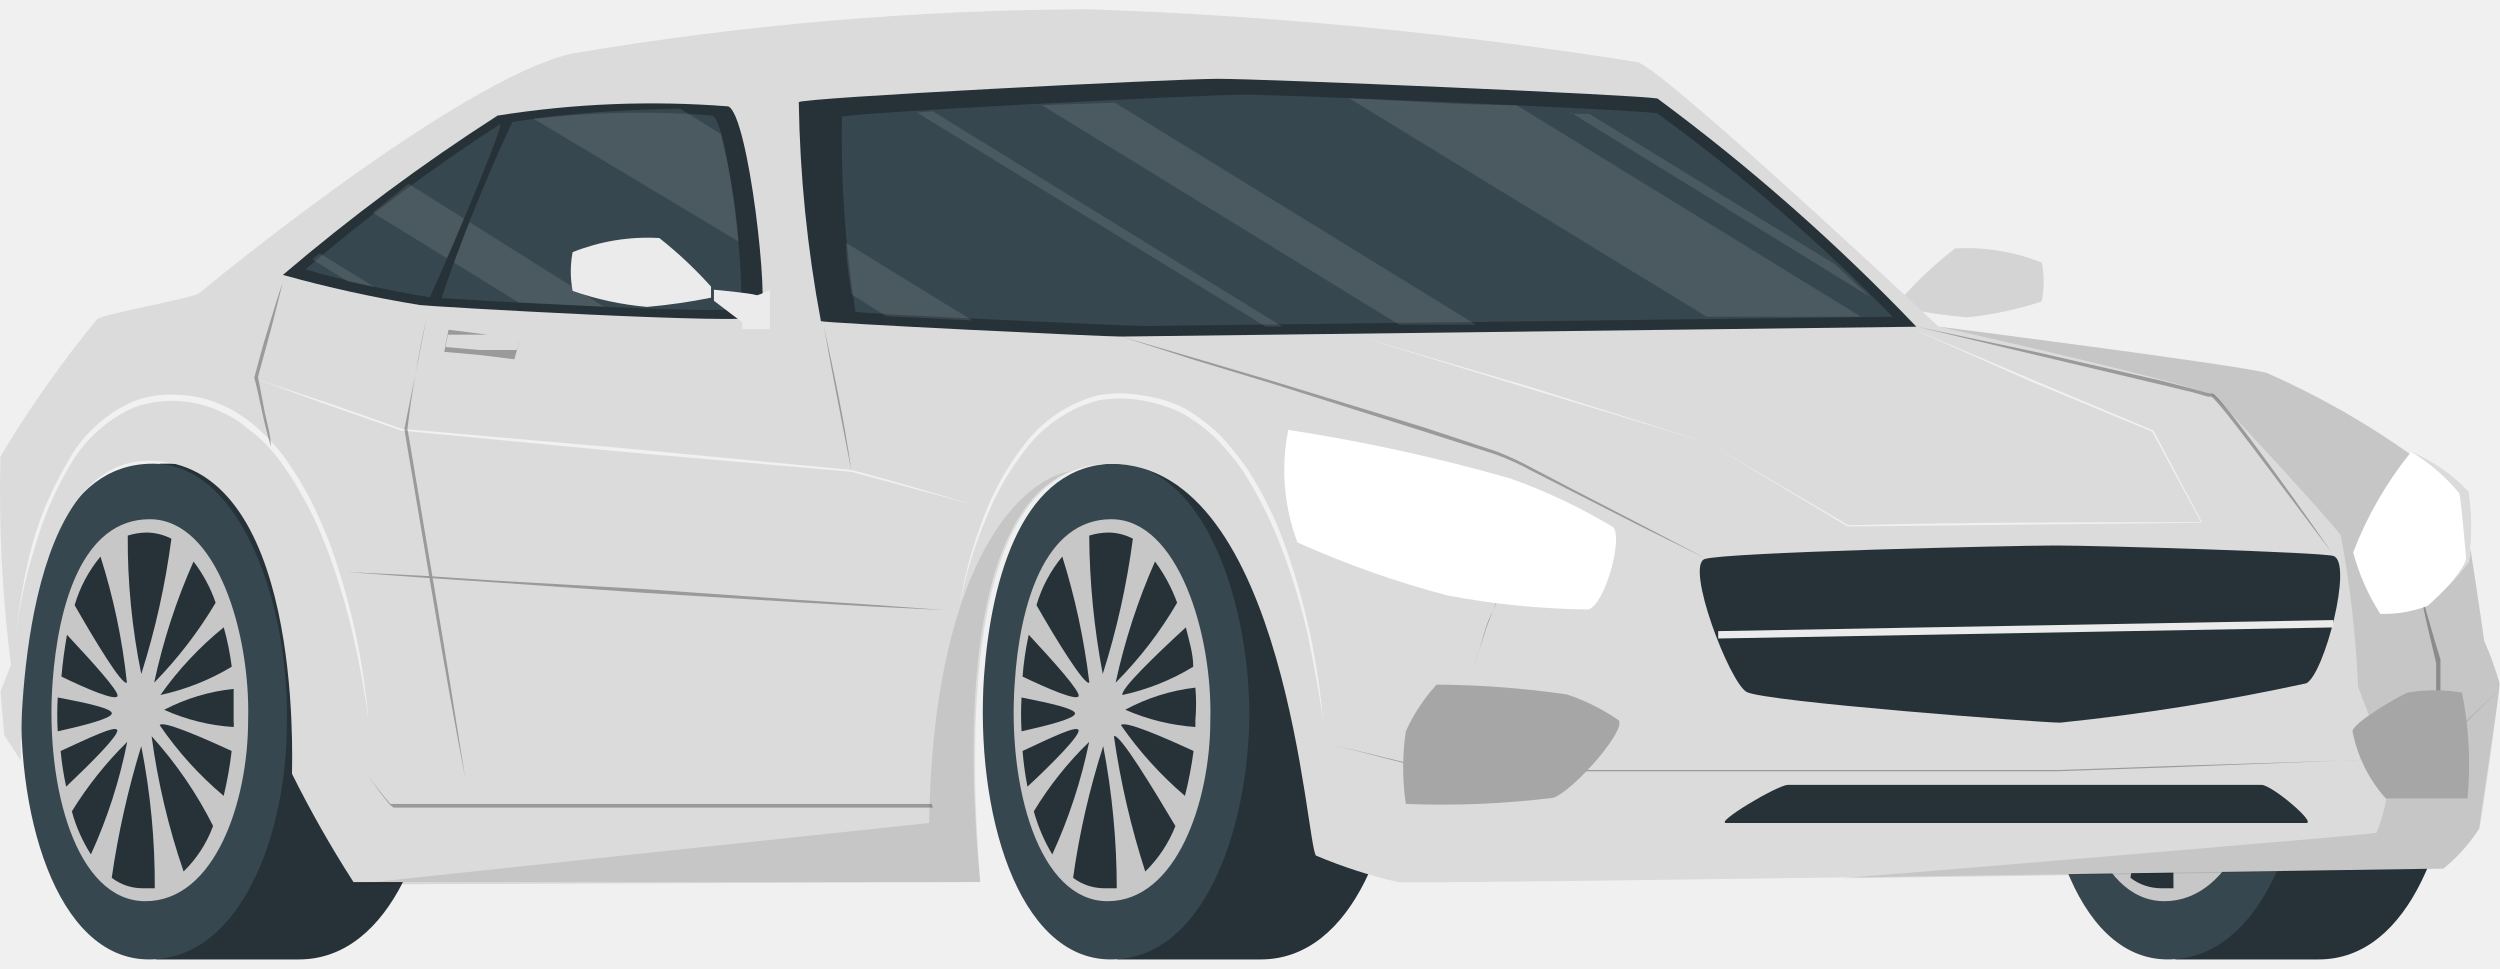
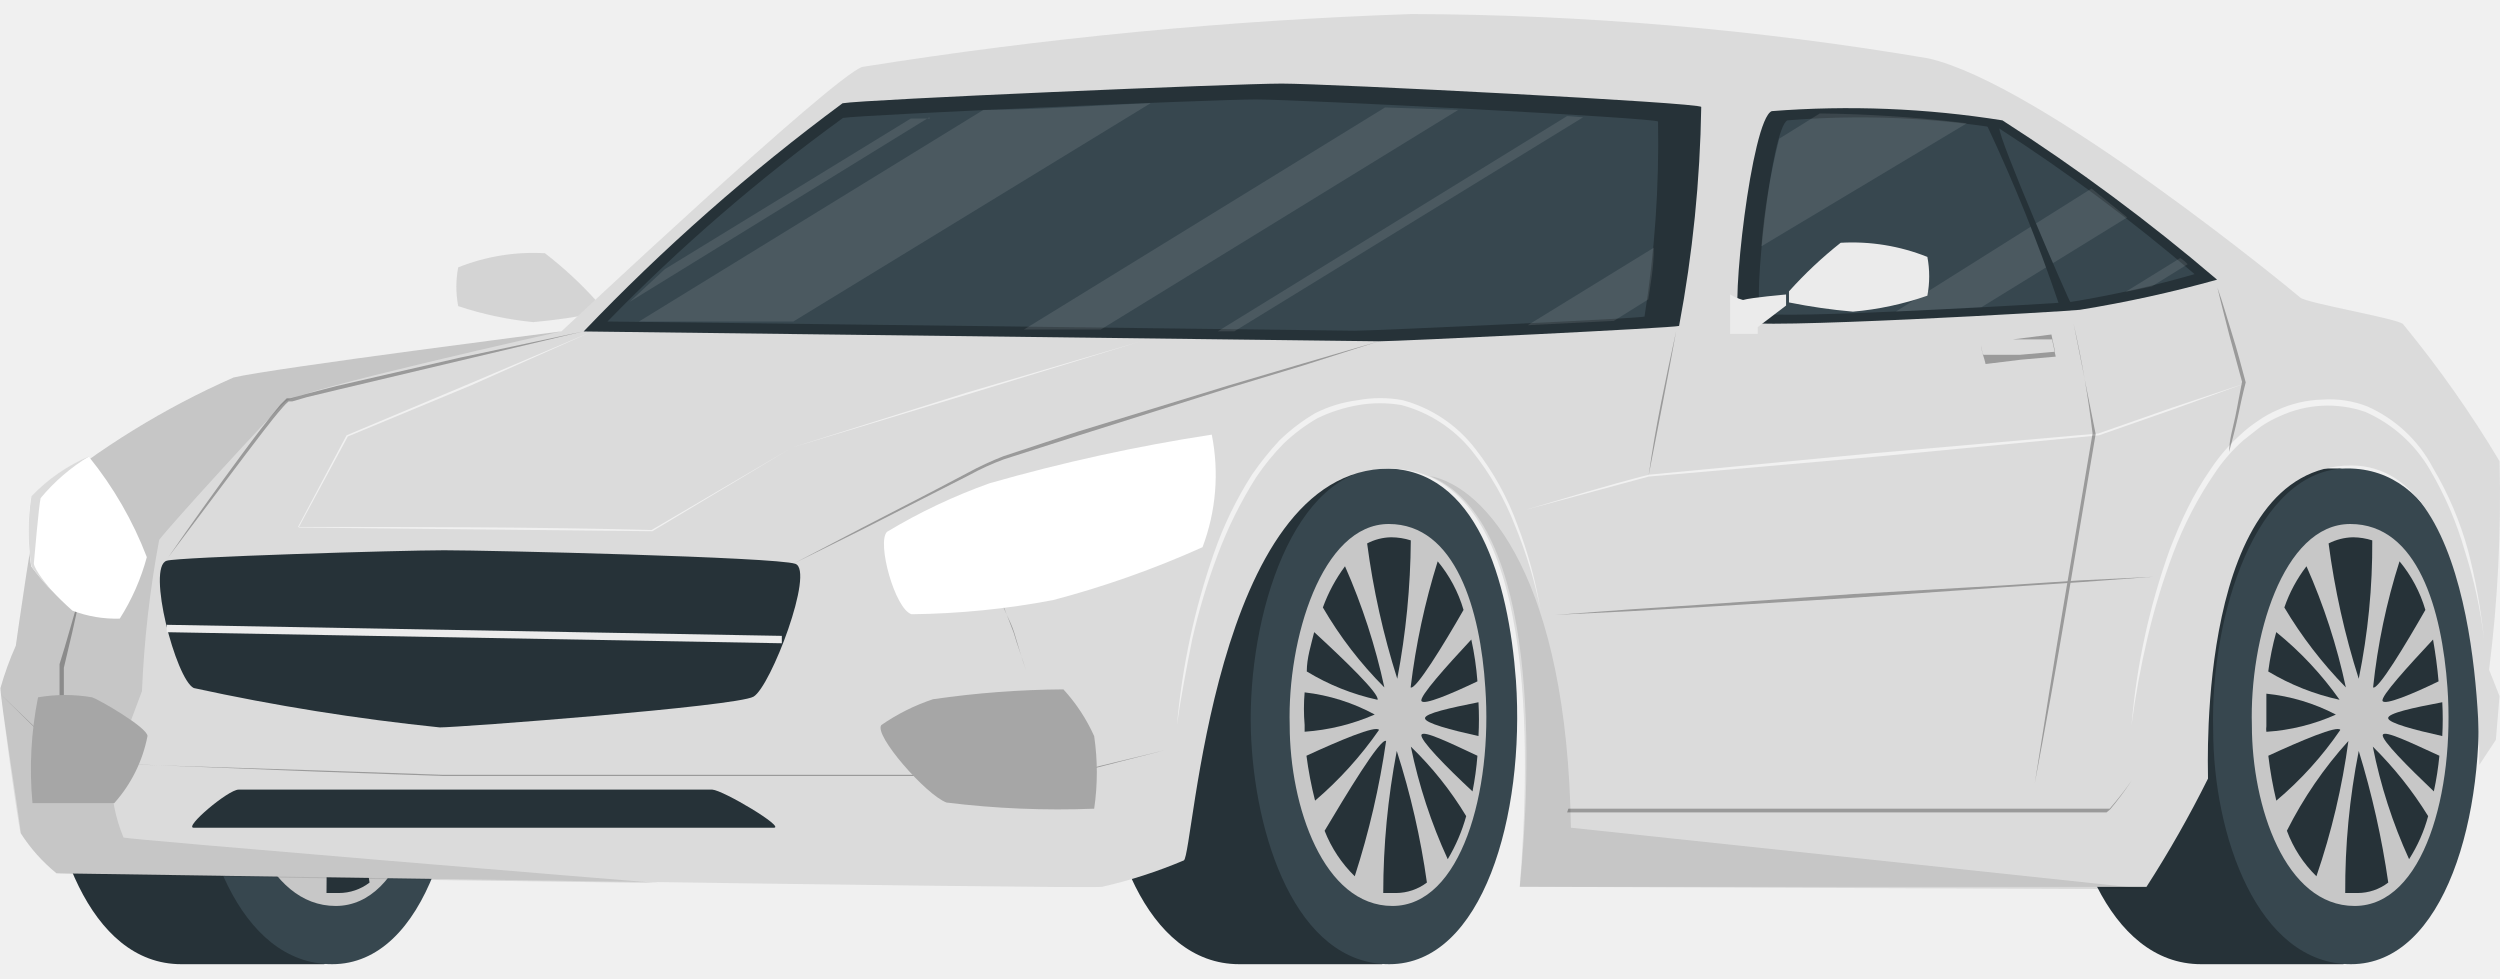
- <svg xmlns="http://www.w3.org/2000/svg" width="80" height="31" viewBox="0 0 80 31" fill="none">
+ <svg xmlns="http://www.w3.org/2000/svg" width="115" height="45" viewBox="0 0 115 45" fill="none">
  <g id="Frame 1000002912">
-     <path id="Vector" d="M60.897 9.86V9.506C61.406 8.937 61.966 8.416 62.57 7.951C63.517 7.897 64.465 8.051 65.346 8.404C65.424 8.813 65.424 9.234 65.346 9.644C64.567 9.903 63.761 10.075 62.944 10.155C62.257 10.094 61.574 9.995 60.897 9.86Z" fill="#EBEBEB" />
-     <path id="Vector_2" d="M60.754 9.506V9.86L59.868 10.549V10.766H59.002V9.506C59.126 9.579 59.258 9.639 59.396 9.683C59.651 9.703 60.754 9.506 60.754 9.506Z" fill="#EBEBEB" />
+     <path id="Vector" d="M27.46 14.393V13.884C26.73 13.066 25.924 12.318 25.055 11.649C23.694 11.571 22.332 11.793 21.066 12.299C20.953 12.888 20.953 13.493 21.066 14.082C22.185 14.455 23.343 14.701 24.518 14.818C25.505 14.729 26.488 14.587 27.46 14.393Z" fill="#EBEBEB" />
+     <path id="Vector_2" d="M27.666 13.883V14.393L28.94 15.383V15.694H30.185V13.883C30.006 13.989 29.816 14.074 29.619 14.138C29.251 14.166 27.666 13.883 27.666 13.883Z" fill="#EBEBEB" />
    <g id="Group" opacity="0.1">
-       <path id="Vector_3" d="M60.888 9.86V9.506C61.396 8.937 61.956 8.416 62.561 7.951C63.508 7.897 64.456 8.051 65.336 8.404C65.414 8.813 65.414 9.234 65.336 9.644C64.557 9.903 63.752 10.075 62.935 10.155C62.248 10.094 61.565 9.995 60.888 9.86Z" fill="black" />
-       <path id="Vector_4" d="M60.751 9.506V9.86L59.866 10.549V10.766H58.999V9.506C59.124 9.579 59.256 9.639 59.393 9.683C59.649 9.703 60.751 9.506 60.751 9.506Z" fill="black" />
+       <path id="Vector_3" d="M27.474 14.393V13.884C26.743 13.066 25.938 12.318 25.069 11.649C23.707 11.571 22.345 11.793 21.079 12.299C20.967 12.888 20.967 13.493 21.079 14.082C22.199 14.455 23.357 14.701 24.531 14.818C25.519 14.729 26.501 14.587 27.474 14.393Z" fill="black" />
+       <path id="Vector_4" d="M27.67 13.883V14.393L28.943 15.383V15.694H30.188V13.883C30.009 13.989 29.82 14.074 29.622 14.138C29.255 14.166 27.67 13.883 27.67 13.883Z" fill="black" />
    </g>
-     <path id="Vector_5" d="M44.752 23.203C44.752 26.569 43.335 30.702 40.343 30.702C40.048 30.702 36.052 30.702 35.777 30.702C33.376 29.895 31.958 25.506 32.214 21.628C32.431 18.617 33.395 15.251 35.915 14.838H40.461C43.473 14.838 44.87 19.562 44.752 23.203Z" fill="#263238" />
-     <path id="Vector_6" d="M39.973 23.203C39.874 26.569 38.536 30.702 35.544 30.702C32.552 30.702 31.194 25.939 31.489 21.628C31.726 18.42 32.749 14.838 35.682 14.838C38.615 14.838 40.071 19.562 39.973 23.203Z" fill="#37474F" />
-     <path id="Vector_7" d="M38.73 23.052C38.73 25.65 37.647 28.838 35.443 28.838C33.238 28.838 32.234 25.158 32.471 21.851C32.628 19.371 33.415 16.615 35.561 16.615C37.706 16.615 38.808 20.316 38.73 23.052Z" fill="#C7C7C7" />
-     <path id="Vector_8" d="M34.855 17.139C34.865 18.626 35.01 20.108 35.288 21.568C35.736 20.156 36.059 18.707 36.252 17.238C36.015 17.113 35.752 17.046 35.484 17.041C35.271 17.042 35.058 17.075 34.855 17.139Z" fill="#263238" />
-     <path id="Vector_9" d="M35.7 21.846C36.464 21.081 37.125 20.221 37.668 19.287C37.497 18.816 37.258 18.371 36.96 17.968C36.41 19.215 35.988 20.514 35.7 21.846Z" fill="#263238" />
-     <path id="Vector_10" d="M35.919 22.24C36.719 22.067 37.484 21.761 38.183 21.335C38.183 20.902 38.045 20.488 37.947 20.075C36.982 20.961 35.84 22.063 35.919 22.24Z" fill="#263238" />
-     <path id="Vector_11" d="M36.008 22.712C36.719 23.023 37.478 23.209 38.252 23.264V23.047C38.282 22.7 38.282 22.351 38.252 22.004C37.466 22.094 36.704 22.335 36.008 22.712Z" fill="#263238" />
-     <path id="Vector_12" d="M37.918 25.468C38.038 24.995 38.13 24.515 38.194 24.032C37.17 23.559 35.969 23.047 35.871 23.205C36.453 24.044 37.142 24.805 37.918 25.468Z" fill="#263238" />
-     <path id="Vector_13" d="M36.648 27.889C37.069 27.477 37.398 26.981 37.613 26.433C36.944 25.311 35.822 23.441 35.645 23.559C35.856 25.028 36.192 26.477 36.648 27.889Z" fill="#263238" />
-     <path id="Vector_14" d="M34.339 28.09C34.622 28.304 34.968 28.421 35.323 28.424H35.736C35.735 26.898 35.59 25.376 35.303 23.877C34.862 25.251 34.539 26.66 34.339 28.09Z" fill="#263238" />
-     <path id="Vector_15" d="M33.082 25.964C33.216 26.448 33.415 26.911 33.672 27.342C34.202 26.19 34.598 24.981 34.853 23.74C34.169 24.401 33.574 25.149 33.082 25.964Z" fill="#263238" />
-     <path id="Vector_16" d="M32.722 24.032C32.752 24.415 32.805 24.796 32.879 25.173C33.726 24.386 34.572 23.52 34.513 23.362C34.454 23.205 33.608 23.618 32.722 24.032Z" fill="#263238" />
-     <path id="Vector_17" d="M32.689 22.319C32.669 22.68 32.669 23.041 32.689 23.402C33.575 23.205 34.401 22.989 34.401 22.831C34.401 22.674 33.575 22.497 32.689 22.319Z" fill="#263238" />
-     <path id="Vector_18" d="M32.722 21.651C33.588 22.064 34.434 22.419 34.513 22.281C34.592 22.143 33.706 21.159 32.919 20.312C32.822 20.753 32.756 21.201 32.722 21.651Z" fill="#263238" />
-     <path id="Vector_19" d="M33.167 19.365C33.797 20.467 34.702 21.944 34.859 21.845C34.695 20.476 34.405 19.126 33.993 17.81C33.614 18.266 33.333 18.796 33.167 19.365Z" fill="#263238" />
-     <path id="Vector_20" d="M78.606 23.203C78.507 26.569 77.169 30.702 74.197 30.702C73.901 30.702 69.886 30.702 69.63 30.702C67.229 29.895 65.694 25.506 66.068 21.628C66.284 18.617 67.229 15.251 69.748 14.838H74.315C77.307 14.838 78.606 19.562 78.606 23.203Z" fill="#263238" />
-     <path id="Vector_21" d="M73.78 23.203C73.78 26.569 72.363 30.702 69.371 30.702C66.379 30.702 65.021 25.939 65.317 21.628C65.533 18.42 66.576 14.838 69.489 14.838C72.403 14.838 73.898 19.562 73.78 23.203Z" fill="#37474F" />
-     <path id="Vector_22" d="M72.545 23.052C72.545 25.65 71.482 28.838 69.258 28.838C67.034 28.838 66.07 25.158 66.286 21.851C66.463 19.371 67.231 16.615 69.396 16.615C71.561 16.615 72.703 20.316 72.545 23.052Z" fill="#C7C7C7" />
-     <path id="Vector_23" d="M68.771 17.139C68.761 18.627 68.907 20.111 69.204 21.568C69.653 20.156 69.976 18.707 70.169 17.238C69.926 17.111 69.656 17.043 69.381 17.041C69.174 17.043 68.969 17.076 68.771 17.139Z" fill="#263238" />
-     <path id="Vector_24" d="M69.535 21.846C70.29 21.074 70.951 20.215 71.503 19.287C71.347 18.809 71.107 18.362 70.794 17.968C70.241 19.214 69.819 20.513 69.535 21.846Z" fill="#263238" />
-     <path id="Vector_25" d="M69.743 22.24C70.54 22.06 71.304 21.754 72.006 21.335C72.006 20.902 71.869 20.488 71.77 20.075C70.727 20.961 69.664 22.063 69.743 22.24Z" fill="#263238" />
-     <path id="Vector_26" d="M69.85 22.712C70.56 23.026 71.32 23.213 72.094 23.264V23.047C72.114 22.7 72.114 22.351 72.094 22.004C71.308 22.094 70.546 22.335 69.85 22.712Z" fill="#263238" />
-     <path id="Vector_27" d="M71.757 25.468C71.88 24.997 71.965 24.517 72.012 24.032C70.989 23.559 69.808 23.047 69.71 23.205C70.285 24.049 70.974 24.811 71.757 25.468Z" fill="#263238" />
-     <path id="Vector_28" d="M70.477 27.888C70.897 27.479 71.219 26.981 71.422 26.431C70.899 25.389 70.237 24.422 69.454 23.558C69.662 25.029 70.004 26.479 70.477 27.888Z" fill="#263238" />
-     <path id="Vector_29" d="M68.174 28.09C68.456 28.307 68.802 28.424 69.158 28.424H69.552C69.56 26.898 69.415 25.375 69.119 23.877C68.696 25.255 68.38 26.663 68.174 28.09Z" fill="#263238" />
-     <path id="Vector_30" d="M66.894 25.964C67.026 26.452 67.232 26.916 67.504 27.342C68.033 26.19 68.43 24.981 68.685 23.74C67.992 24.398 67.389 25.146 66.894 25.964Z" fill="#263238" />
-     <path id="Vector_31" d="M66.542 24.032C66.579 24.415 66.638 24.796 66.719 25.173C67.546 24.386 68.412 23.52 68.353 23.362C68.294 23.205 67.448 23.618 66.542 24.032Z" fill="#263238" />
-     <path id="Vector_32" d="M66.505 22.319V23.402C67.39 23.205 68.217 22.989 68.237 22.831C68.256 22.674 67.41 22.497 66.505 22.319Z" fill="#263238" />
-     <path id="Vector_33" d="M66.564 21.651C67.41 22.064 68.276 22.419 68.355 22.281C68.434 22.143 67.528 21.159 66.741 20.312C66.662 20.765 66.603 21.198 66.564 21.651Z" fill="#263238" />
-     <path id="Vector_34" d="M66.991 19.365C67.621 20.467 68.507 21.944 68.664 21.845C68.519 20.475 68.236 19.123 67.818 17.81C67.439 18.266 67.157 18.796 66.991 19.365Z" fill="#263238" />
-     <path id="Vector_35" d="M13.992 23.203C13.992 26.569 12.555 30.702 9.563 30.702C9.288 30.702 5.272 30.702 5.016 30.702C2.615 29.895 1.08 25.506 1.454 21.628C1.67 18.617 2.615 15.251 5.135 14.838H9.721C12.713 14.838 14.09 19.562 13.992 23.203Z" fill="#263238" />
-     <path id="Vector_36" d="M9.178 23.203C9.178 26.569 7.761 30.702 4.77 30.702C1.778 30.702 0.42 25.939 0.715 21.628C0.931 18.42 1.975 14.838 4.888 14.838C7.801 14.838 9.277 19.562 9.178 23.203Z" fill="#37474F" />
-     <path id="Vector_37" d="M7.94 23.052C7.94 25.65 6.878 28.838 4.653 28.838C2.429 28.838 1.445 25.158 1.681 21.851C1.858 19.371 2.626 16.615 4.791 16.615C6.956 16.615 8.019 20.316 7.94 23.052Z" fill="#C7C7C7" />
-     <path id="Vector_38" d="M4.088 17.139C4.078 18.627 4.223 20.111 4.521 21.568C4.969 20.156 5.292 18.707 5.485 17.238C5.241 17.113 4.972 17.046 4.698 17.041C4.491 17.043 4.285 17.076 4.088 17.139Z" fill="#263238" />
-     <path id="Vector_39" d="M4.933 21.846C5.688 21.074 6.349 20.215 6.901 19.287C6.738 18.812 6.498 18.367 6.193 17.968C5.64 19.214 5.217 20.513 4.933 21.846Z" fill="#263238" />
-     <path id="Vector_40" d="M5.133 22.24C5.938 22.065 6.71 21.759 7.416 21.335C7.361 20.909 7.276 20.488 7.16 20.075C6.388 20.7 5.706 21.428 5.133 22.24Z" fill="#263238" />
-     <path id="Vector_41" d="M5.252 22.714C5.954 23.029 6.707 23.216 7.476 23.265C7.485 23.207 7.485 23.147 7.476 23.088C7.476 22.734 7.476 22.399 7.476 22.045C6.699 22.125 5.944 22.352 5.252 22.714Z" fill="#263238" />
-     <path id="Vector_42" d="M7.158 25.468C7.271 24.995 7.357 24.515 7.413 24.032C6.39 23.559 5.189 23.047 5.111 23.205C5.687 24.049 6.375 24.811 7.158 25.468Z" fill="#263238" />
-     <path id="Vector_43" d="M5.875 27.888C6.294 27.479 6.617 26.981 6.819 26.431C6.296 25.389 5.634 24.422 4.851 23.558C5.049 25.031 5.392 26.482 5.875 27.888Z" fill="#263238" />
-     <path id="Vector_44" d="M3.575 28.09C3.858 28.307 4.204 28.424 4.56 28.424H4.953C4.961 26.898 4.816 25.375 4.52 23.877C4.097 25.255 3.781 26.663 3.575 28.09Z" fill="#263238" />
-     <path id="Vector_45" d="M2.299 25.964C2.431 26.452 2.637 26.916 2.909 27.342C3.435 26.19 3.825 24.982 4.071 23.74C3.393 24.407 2.798 25.154 2.299 25.964Z" fill="#263238" />
-     <path id="Vector_46" d="M1.94 24.032C1.976 24.415 2.035 24.796 2.117 25.173C2.944 24.386 3.81 23.52 3.751 23.362C3.691 23.205 2.845 23.618 1.94 24.032Z" fill="#263238" />
-     <path id="Vector_47" d="M1.847 22.319C1.827 22.68 1.827 23.041 1.847 23.402C2.733 23.205 3.56 22.989 3.579 22.831C3.599 22.674 2.792 22.497 1.847 22.319Z" fill="#263238" />
-     <path id="Vector_48" d="M1.966 21.651C2.812 22.064 3.678 22.419 3.757 22.281C3.836 22.143 2.93 21.159 2.143 20.312C2.064 20.765 2.005 21.198 1.966 21.651Z" fill="#263238" />
-     <path id="Vector_49" d="M2.388 19.365C3.018 20.467 3.904 21.944 4.061 21.845C3.917 20.475 3.633 19.123 3.215 17.81C2.836 18.266 2.555 18.796 2.388 19.365Z" fill="#263238" />
-     <path id="Vector_50" d="M31.369 28.227H11.312C10.593 27.11 9.936 25.953 9.344 24.763C9.344 24.29 9.699 14.744 4.758 14.744C0.467 14.744 0.664 24.33 0.664 24.33L0.133 23.523L0.015 22.125L0.349 21.279C0.069 19.066 -0.043 16.836 0.015 14.606C0.934 13.068 1.967 11.601 3.105 10.217C3.282 10.04 6.195 9.548 6.392 9.371C6.589 9.193 14.698 2.521 18.3 1.714C23.763 0.788 29.293 0.314 34.834 0.297C40.722 0.497 46.592 1.063 52.41 1.99C53.355 2.304 62.035 10.453 62.035 10.453C62.035 10.453 71.286 11.634 72.526 11.929C74.744 12.908 76.817 14.186 78.687 15.728C78.884 16.122 79.494 20.511 79.494 20.511C79.691 20.951 79.855 21.405 79.986 21.869C79.986 22.125 79.415 26.298 79.337 26.514C79.025 26.998 78.64 27.43 78.195 27.794C77.998 27.794 45.147 28.306 44.734 28.227C43.838 28.022 42.962 27.738 42.116 27.381C41.801 27.184 41.191 14.842 35.542 14.842C30.661 14.842 31.054 24.271 31.369 28.227Z" fill="#DBDBDB" />
-     <path id="Vector_51" opacity="0.1" d="M58.924 28.106C67.978 27.988 78.076 27.831 78.194 27.791C78.639 27.427 79.024 26.995 79.335 26.512C79.335 26.295 80.004 22.123 79.985 21.867C79.854 21.403 79.689 20.949 79.493 20.509C79.493 20.509 78.882 16.119 78.686 15.726C76.816 14.183 74.743 12.905 72.525 11.927C71.285 11.632 62.034 10.451 62.034 10.451C62.034 10.451 70.419 12.32 70.852 12.694C71.285 13.069 74.533 16.631 74.906 17.123C75.205 18.722 75.39 20.34 75.458 21.965C75.576 22.28 76.363 24.347 76.442 24.681C76.44 25.357 76.306 26.025 76.048 26.65C75.95 26.709 59.692 28.047 58.924 28.106Z" fill="black" />
-     <path id="Vector_52" opacity="0.1" d="M31.365 28.224C31.011 24.622 30.657 16.533 34.259 15.076C32.428 15.411 29.85 18.442 29.732 26.335L11.23 28.303L31.365 28.224Z" fill="black" />
+     <path id="Vector_5" d="M50.669 33.573C50.669 38.412 52.706 44.353 57.007 44.353C57.431 44.353 63.175 44.353 63.571 44.353C67.023 43.193 69.06 36.884 68.692 31.31C68.381 26.981 66.994 22.142 63.373 21.548H56.837C52.508 21.548 50.499 28.339 50.669 33.573Z" fill="#263238" />
+     <path id="Vector_6" d="M57.539 33.573C57.68 38.412 59.604 44.353 63.905 44.353C68.206 44.353 70.158 37.506 69.734 31.31C69.394 26.698 67.923 21.548 63.707 21.548C59.491 21.548 57.397 28.339 57.539 33.573Z" fill="#37474F" />
+     <path id="Vector_7" d="M59.326 33.356C59.326 37.09 60.882 41.674 64.051 41.674C67.22 41.674 68.663 36.383 68.324 31.63C68.097 28.065 66.966 24.104 63.882 24.104C60.797 24.104 59.213 29.423 59.326 33.356Z" fill="#C7C7C7" />
+     <path id="Vector_8" d="M64.897 24.857C64.882 26.993 64.673 29.124 64.274 31.223C63.629 29.193 63.165 27.11 62.888 24.998C63.228 24.819 63.606 24.722 63.991 24.715C64.299 24.716 64.604 24.764 64.897 24.857Z" fill="#263238" />
+     <path id="Vector_9" d="M63.681 31.622C62.583 30.523 61.632 29.287 60.852 27.944C61.098 27.266 61.441 26.627 61.87 26.048C62.66 27.84 63.267 29.708 63.681 31.622Z" fill="#263238" />
+     <path id="Vector_10" d="M63.366 32.19C62.217 31.94 61.117 31.5 60.112 30.888C60.112 30.265 60.31 29.671 60.452 29.077C61.838 30.35 63.48 31.935 63.366 32.19Z" fill="#263238" />
+     <path id="Vector_11" d="M63.238 32.868C62.216 33.314 61.125 33.582 60.013 33.66V33.349C59.97 32.85 59.97 32.348 60.013 31.849C61.143 31.979 62.238 32.325 63.238 32.868Z" fill="#263238" />
+     <path id="Vector_12" d="M60.493 36.83C60.32 36.15 60.188 35.46 60.097 34.764C61.568 34.085 63.294 33.35 63.435 33.576C62.598 34.782 61.609 35.876 60.493 36.83Z" fill="#263238" />
+     <path id="Vector_13" d="M62.318 40.309C61.713 39.717 61.241 39.004 60.932 38.216C61.894 36.603 63.506 33.915 63.761 34.085C63.457 36.197 62.974 38.279 62.318 40.309Z" fill="#263238" />
+     <path id="Vector_14" d="M65.638 40.598C65.23 40.906 64.734 41.075 64.223 41.079H63.629C63.631 38.886 63.84 36.697 64.251 34.543C64.886 36.518 65.35 38.544 65.638 40.598Z" fill="#263238" />
+     <path id="Vector_15" d="M67.445 37.542C67.252 38.237 66.966 38.903 66.596 39.523C65.835 37.867 65.266 36.13 64.898 34.345C65.882 35.295 66.738 36.37 67.445 37.542Z" fill="#263238" />
+     <path id="Vector_16" d="M67.962 34.764C67.919 35.315 67.843 35.863 67.736 36.405C66.519 35.273 65.303 34.029 65.388 33.802C65.472 33.576 66.689 34.17 67.962 34.764Z" fill="#263238" />
+     <path id="Vector_17" d="M68.01 32.303C68.039 32.821 68.039 33.34 68.01 33.859C66.737 33.576 65.549 33.265 65.549 33.038C65.549 32.812 66.737 32.557 68.01 32.303Z" fill="#263238" />
+     <path id="Vector_18" d="M67.962 31.342C66.718 31.936 65.501 32.445 65.388 32.247C65.274 32.049 66.548 30.635 67.68 29.418C67.819 30.052 67.913 30.695 67.962 31.342Z" fill="#263238" />
+     <path id="Vector_19" d="M67.323 28.056C66.417 29.64 65.116 31.763 64.889 31.621C65.126 29.654 65.542 27.712 66.134 25.821C66.679 26.477 67.084 27.238 67.323 28.056Z" fill="#263238" />
+     <path id="Vector_20" d="M2.004 33.573C2.146 38.412 4.07 44.353 8.342 44.353C8.766 44.353 14.538 44.353 14.906 44.353C18.358 43.193 20.565 36.884 20.027 31.31C19.716 26.981 18.358 22.142 14.736 21.548H8.172C3.872 21.548 2.004 28.339 2.004 33.573Z" fill="#263238" />
+     <path id="Vector_21" d="M8.941 33.573C8.941 38.412 10.978 44.353 15.279 44.353C19.579 44.353 21.532 37.506 21.107 31.31C20.796 26.698 19.296 21.548 15.109 21.548C10.921 21.548 8.771 28.339 8.941 33.573Z" fill="#37474F" />
+     <path id="Vector_22" d="M10.716 33.356C10.716 37.09 12.244 41.674 15.441 41.674C18.639 41.674 20.025 36.383 19.714 31.63C19.459 28.065 18.356 24.104 15.243 24.104C12.131 24.104 10.49 29.423 10.716 33.356Z" fill="#C7C7C7" />
+     <path id="Vector_23" d="M16.141 24.857C16.155 26.995 15.947 29.128 15.519 31.223C14.874 29.193 14.41 27.11 14.133 24.998C14.482 24.816 14.87 24.719 15.264 24.715C15.562 24.719 15.858 24.766 16.141 24.857Z" fill="#263238" />
+     <path id="Vector_24" d="M15.044 31.622C13.957 30.513 13.008 29.278 12.214 27.944C12.438 27.256 12.783 26.614 13.233 26.048C14.028 27.838 14.635 29.706 15.044 31.622Z" fill="#263238" />
+     <path id="Vector_25" d="M14.745 32.19C13.598 31.93 12.5 31.491 11.491 30.888C11.491 30.265 11.689 29.671 11.83 29.077C13.33 30.35 14.858 31.935 14.745 32.19Z" fill="#263238" />
+     <path id="Vector_26" d="M14.59 32.868C13.569 33.318 12.478 33.587 11.364 33.66V33.349C11.336 32.849 11.336 32.349 11.364 31.849C12.495 31.979 13.59 32.325 14.59 32.868Z" fill="#263238" />
+     <path id="Vector_27" d="M11.85 36.83C11.673 36.152 11.55 35.462 11.482 34.764C12.953 34.085 14.651 33.35 14.793 33.576C13.964 34.789 12.974 35.884 11.85 36.83Z" fill="#263238" />
+     <path id="Vector_28" d="M13.689 40.308C13.086 39.719 12.622 39.004 12.331 38.214C13.083 36.715 14.034 35.325 15.16 34.083C14.861 36.199 14.369 38.282 13.689 40.308Z" fill="#263238" />
+     <path id="Vector_29" d="M17 40.598C16.594 40.91 16.097 41.079 15.585 41.079H15.019C15.008 38.885 15.216 36.695 15.642 34.543C16.25 36.523 16.704 38.547 17 40.598Z" fill="#263238" />
+     <path id="Vector_30" d="M18.84 37.542C18.65 38.243 18.354 38.911 17.962 39.523C17.202 37.867 16.632 36.13 16.265 34.345C17.262 35.291 18.127 36.366 18.84 37.542Z" fill="#263238" />
+     <path id="Vector_31" d="M19.346 34.764C19.293 35.316 19.208 35.864 19.091 36.405C17.902 35.273 16.657 34.029 16.742 33.802C16.827 33.576 18.044 34.17 19.346 34.764Z" fill="#263238" />
+     <path id="Vector_32" d="M19.4 32.303V33.859C18.126 33.576 16.938 33.265 16.91 33.038C16.881 32.812 18.098 32.557 19.4 32.303Z" fill="#263238" />
+     <path id="Vector_33" d="M19.314 31.342C18.098 31.936 16.853 32.445 16.739 32.247C16.626 32.049 17.928 30.635 19.06 29.418C19.173 30.069 19.258 30.691 19.314 31.342Z" fill="#263238" />
+     <path id="Vector_34" d="M18.7 28.056C17.795 29.64 16.522 31.763 16.295 31.621C16.503 29.651 16.911 27.708 17.512 25.821C18.057 26.477 18.461 27.238 18.7 28.056Z" fill="#263238" />
+     <path id="Vector_35" d="M94.887 33.573C94.887 38.412 96.952 44.353 101.253 44.353C101.649 44.353 107.421 44.353 107.789 44.353C111.241 43.193 113.448 36.884 112.91 31.31C112.599 26.981 111.241 22.142 107.619 21.548H101.027C96.726 21.548 94.745 28.339 94.887 33.573Z" fill="#263238" />
+     <path id="Vector_36" d="M101.806 33.573C101.806 38.412 103.843 44.353 108.144 44.353C112.445 44.353 114.397 37.506 113.972 31.31C113.661 26.698 112.162 21.548 107.974 21.548C103.787 21.548 101.664 28.339 101.806 33.573Z" fill="#37474F" />
+     <path id="Vector_37" d="M103.586 33.356C103.586 37.09 105.114 41.674 108.311 41.674C111.508 41.674 112.923 36.383 112.583 31.63C112.329 28.065 111.225 24.104 108.113 24.104C105 24.104 103.473 29.423 103.586 33.356Z" fill="#C7C7C7" />
+     <path id="Vector_38" d="M109.124 24.857C109.138 26.995 108.929 29.128 108.502 31.223C107.856 29.193 107.393 27.11 107.115 24.998C107.466 24.819 107.853 24.722 108.247 24.715C108.545 24.719 108.84 24.766 109.124 24.857Z" fill="#263238" />
+     <path id="Vector_39" d="M107.909 31.622C106.823 30.513 105.873 29.278 105.08 27.944C105.315 27.261 105.659 26.62 106.098 26.048C106.893 27.838 107.5 29.706 107.909 31.622Z" fill="#263238" />
+     <path id="Vector_40" d="M107.621 32.19C106.463 31.938 105.355 31.498 104.339 30.888C104.418 30.276 104.541 29.671 104.707 29.077C105.817 29.975 106.798 31.023 107.621 32.19Z" fill="#263238" />
+     <path id="Vector_41" d="M107.451 32.871C106.441 33.324 105.358 33.592 104.253 33.663C104.24 33.579 104.24 33.493 104.253 33.408C104.253 32.899 104.253 32.418 104.253 31.909C105.37 32.024 106.455 32.351 107.451 32.871Z" fill="#263238" />
+     <path id="Vector_42" d="M104.711 36.83C104.547 36.149 104.425 35.46 104.343 34.764C105.814 34.085 107.54 33.35 107.654 33.576C106.825 34.789 105.835 35.884 104.711 36.83Z" fill="#263238" />
+     <path id="Vector_43" d="M106.555 40.308C105.952 39.719 105.488 39.004 105.197 38.214C105.949 36.715 106.901 35.325 108.027 34.083C107.742 36.201 107.249 38.286 106.555 40.308Z" fill="#263238" />
+     <path id="Vector_44" d="M109.86 40.598C109.455 40.91 108.957 41.079 108.446 41.079H107.88C107.868 38.885 108.077 36.695 108.502 34.543C109.111 36.523 109.565 38.547 109.86 40.598Z" fill="#263238" />
+     <path id="Vector_45" d="M111.695 37.542C111.506 38.243 111.21 38.911 110.818 39.523C110.062 37.867 109.502 36.13 109.149 34.345C110.123 35.304 110.978 36.378 111.695 37.542Z" fill="#263238" />
+     <path id="Vector_46" d="M112.212 34.764C112.159 35.316 112.074 35.864 111.957 36.405C110.769 35.273 109.524 34.029 109.609 33.802C109.693 33.576 110.91 34.17 112.212 34.764Z" fill="#263238" />
+     <path id="Vector_47" d="M112.345 32.303C112.373 32.821 112.373 33.34 112.345 33.859C111.072 33.576 109.883 33.265 109.855 33.038C109.827 32.812 110.987 32.557 112.345 32.303Z" fill="#263238" />
+     <path id="Vector_48" d="M112.174 31.342C110.958 31.936 109.713 32.445 109.6 32.247C109.486 32.049 110.788 30.635 111.92 29.418C112.033 30.069 112.118 30.691 112.174 31.342Z" fill="#263238" />
+     <path id="Vector_49" d="M111.567 28.056C110.661 29.64 109.388 31.763 109.162 31.621C109.37 29.651 109.777 27.708 110.378 25.821C110.923 26.477 111.328 27.238 111.567 28.056Z" fill="#263238" />
+     <path id="Vector_50" d="M69.906 40.795H98.738C99.773 39.189 100.717 37.526 101.568 35.815C101.568 35.136 101.058 21.413 108.16 21.413C114.328 21.413 114.045 35.193 114.045 35.193L114.809 34.033L114.979 32.024L114.498 30.807C114.901 27.627 115.062 24.42 114.979 21.215C113.658 19.004 112.173 16.895 110.537 14.906C110.282 14.651 106.095 13.944 105.812 13.689C105.529 13.434 93.872 3.843 88.694 2.683C80.841 1.351 72.892 0.67 64.927 0.646C56.462 0.934 48.024 1.746 39.66 3.079C38.302 3.531 25.824 15.245 25.824 15.245C25.824 15.245 12.526 16.943 10.743 17.367C7.555 18.773 4.575 20.611 1.887 22.828C1.604 23.394 0.727 29.704 0.727 29.704C0.445 30.336 0.208 30.989 0.02 31.656C0.02 32.024 0.84 38.022 0.954 38.333C1.401 39.029 1.955 39.649 2.595 40.172C2.878 40.172 50.101 40.908 50.695 40.795C51.982 40.5 53.241 40.093 54.458 39.578C54.91 39.295 55.788 21.555 63.908 21.555C70.925 21.555 70.359 35.108 69.906 40.795Z" fill="#DBDBDB" />
+     <path id="Vector_51" opacity="0.1" d="M30.297 40.621C17.281 40.451 2.766 40.225 2.597 40.168C1.957 39.645 1.403 39.024 0.956 38.329C0.956 38.018 -0.006 32.02 0.022 31.652C0.21 30.985 0.447 30.332 0.729 29.7C0.729 29.7 1.606 23.39 1.889 22.824C4.577 20.607 7.557 18.769 10.745 17.363C12.528 16.939 25.826 15.241 25.826 15.241C25.826 15.241 13.773 17.929 13.15 18.467C12.528 19.004 7.859 24.125 7.322 24.833C6.892 27.131 6.627 29.457 6.53 31.793C6.36 32.246 5.228 35.217 5.115 35.698C5.118 36.669 5.31 37.63 5.681 38.527C5.822 38.612 29.193 40.536 30.297 40.621Z" fill="black" />
+     <path id="Vector_52" opacity="0.1" d="M69.912 40.791C70.422 35.613 70.931 23.984 65.753 21.891C68.385 22.372 72.091 26.729 72.261 38.075L98.857 40.904L69.912 40.791Z" fill="black" />
    <g id="Group_2" opacity="0.6">
-       <path id="Vector_53" d="M11.79 23.047C11.63 21.132 11.22 19.246 10.57 17.437C10.393 16.985 10.215 16.552 9.999 16.119C9.787 15.688 9.543 15.274 9.271 14.879C9.004 14.472 8.686 14.102 8.326 13.776C8.149 13.609 7.958 13.457 7.755 13.324C7.558 13.183 7.347 13.065 7.125 12.969C6.674 12.761 6.185 12.648 5.688 12.635C5.199 12.6 4.709 12.674 4.251 12.851C3.347 13.25 2.605 13.944 2.145 14.82C1.655 15.645 1.278 16.532 1.023 17.457C0.783 18.388 0.612 19.335 0.512 20.291C0.626 19.343 0.83 18.407 1.122 17.496C1.381 16.579 1.759 15.699 2.244 14.879C2.72 14.059 3.443 13.411 4.31 13.028C5.206 12.719 6.187 12.768 7.046 13.166C7.26 13.258 7.464 13.37 7.657 13.501L8.208 13.934C8.562 14.245 8.873 14.603 9.133 14.997C9.672 15.787 10.115 16.64 10.451 17.536C10.786 18.422 11.062 19.329 11.278 20.252C11.497 21.174 11.668 22.107 11.79 23.047Z" fill="white" />
-       <path id="Vector_54" d="M42.337 23.046C42.172 21.174 41.775 19.329 41.156 17.555C40.85 16.67 40.441 15.824 39.936 15.035C39.668 14.647 39.372 14.279 39.05 13.933C38.706 13.6 38.322 13.309 37.909 13.067C37.483 12.852 37.024 12.713 36.551 12.653C36.076 12.565 35.589 12.565 35.114 12.653C34.19 12.904 33.374 13.45 32.791 14.209C32.21 14.951 31.752 15.781 31.433 16.669C31.101 17.541 30.857 18.445 30.705 19.365C30.887 18.449 31.157 17.552 31.512 16.689C31.846 15.822 32.31 15.012 32.89 14.287C33.466 13.565 34.26 13.048 35.153 12.811C35.609 12.733 36.075 12.733 36.531 12.811C36.981 12.889 37.418 13.028 37.83 13.224C38.23 13.453 38.6 13.731 38.932 14.051C39.252 14.378 39.542 14.734 39.798 15.114C40.297 15.902 40.713 16.74 41.038 17.614C41.367 18.487 41.636 19.381 41.845 20.291C42.042 21.275 42.219 22.2 42.337 23.046Z" fill="white" />
-       <path id="Vector_55" d="M31.179 16.161C29.9 15.787 28.62 15.393 27.243 15.039L20.039 14.35L12.854 13.72L10.493 12.893L8.131 12.106L10.473 12.952L12.835 13.779L20.039 14.468L27.243 15.098L31.179 16.161Z" fill="white" />
-       <path id="Vector_56" d="M61.036 10.451L64.973 12.124L68.909 13.777L70.464 16.71C66.685 16.71 62.906 16.71 59.147 16.808L54.659 14.171L49.089 12.419L43.479 10.766L49.069 12.478L54.659 14.171L59.127 16.848L70.445 16.73L68.87 13.816L64.934 12.183L61.036 10.451Z" fill="white" />
+       <path id="Vector_53" d="M98.052 33.349C98.282 30.596 98.872 27.885 99.806 25.285C100.061 24.634 100.316 24.012 100.627 23.389C100.932 22.77 101.282 22.174 101.674 21.607C102.057 21.023 102.513 20.49 103.032 20.022C103.286 19.781 103.56 19.564 103.852 19.371C104.135 19.17 104.439 18.999 104.758 18.862C105.407 18.563 106.109 18.4 106.823 18.381C107.526 18.331 108.232 18.438 108.889 18.692C110.189 19.266 111.256 20.263 111.916 21.522C112.621 22.708 113.163 23.983 113.529 25.313C113.875 26.651 114.121 28.013 114.265 29.387C114.1 28.023 113.807 26.678 113.388 25.37C113.014 24.051 112.472 22.786 111.775 21.607C111.09 20.429 110.05 19.497 108.804 18.947C107.517 18.502 106.107 18.573 104.871 19.145C104.564 19.277 104.27 19.438 103.994 19.626L103.202 20.248C102.692 20.696 102.245 21.21 101.872 21.776C101.096 22.913 100.46 24.138 99.976 25.426C99.495 26.701 99.098 28.005 98.788 29.331C98.474 30.657 98.228 31.998 98.052 33.349Z" fill="white" />
+       <path id="Vector_54" d="M54.14 33.347C54.378 30.656 54.948 28.005 55.838 25.453C56.278 24.181 56.867 22.966 57.592 21.832C57.978 21.274 58.403 20.744 58.865 20.247C59.361 19.768 59.911 19.35 60.506 19.002C61.118 18.694 61.779 18.493 62.459 18.408C63.141 18.281 63.841 18.281 64.524 18.408C65.852 18.767 67.025 19.553 67.863 20.643C68.698 21.71 69.357 22.904 69.815 24.18C70.292 25.434 70.643 26.733 70.862 28.056C70.601 26.739 70.212 25.45 69.702 24.208C69.222 22.963 68.554 21.799 67.721 20.756C66.892 19.719 65.751 18.975 64.467 18.634C63.812 18.522 63.142 18.522 62.487 18.634C61.84 18.746 61.212 18.946 60.619 19.229C60.044 19.558 59.512 19.957 59.035 20.417C58.575 20.887 58.158 21.399 57.79 21.945C57.073 23.078 56.475 24.282 56.007 25.538C55.535 26.794 55.148 28.079 54.847 29.386C54.564 30.801 54.31 32.131 54.14 33.347Z" fill="white" />
+       <path id="Vector_55" d="M70.18 23.45C72.019 22.912 73.858 22.346 75.839 21.837L86.194 20.847L96.522 19.941L99.917 18.753L103.312 17.621L99.945 18.838L96.55 20.026L86.194 21.016L75.839 21.922L70.18 23.45Z" fill="white" />
+       <path id="Vector_56" d="M27.26 15.241L21.601 17.646L15.943 20.023L13.707 24.239C19.14 24.239 24.572 24.239 29.976 24.38L36.427 20.589L44.435 18.071L52.498 15.694L44.463 18.155L36.427 20.589L30.005 24.437L13.736 24.267L15.999 20.079L21.658 17.731L27.26 15.241Z" fill="white" />
    </g>
    <g id="Group_3" opacity="0.3">
-       <path id="Vector_57" d="M61.317 10.449L69.191 12.319L70.175 12.555L70.647 12.693H70.765C70.829 12.747 70.888 12.806 70.942 12.87C71.375 13.362 71.769 13.913 72.182 14.445L74.623 17.692C73.862 16.59 73.075 15.488 72.261 14.386C71.867 13.854 71.454 13.303 71.021 12.791L70.824 12.595H70.706L70.214 12.457L69.23 12.201L65.293 11.296L61.317 10.449Z" fill="black" />
-       <path id="Vector_58" d="M35.867 10.767L38.269 11.534L40.67 12.262L45.472 13.778L47.874 14.546C48.26 14.688 48.635 14.859 48.996 15.057L50.118 15.628L52.361 16.77L54.625 17.892L52.401 16.73L50.157 15.569L49.035 14.979C48.666 14.778 48.285 14.601 47.893 14.447L45.512 13.66L40.69 12.184L38.288 11.475L35.867 10.767Z" fill="black" />
-       <path id="Vector_59" d="M29.812 25.726H27.509H25.187H20.561H15.916H13.613H12.609C12.609 25.726 12.609 25.726 12.491 25.726C12.24 25.437 12.003 25.135 11.783 24.821C11.995 25.142 12.225 25.451 12.472 25.746C12.472 25.746 12.472 25.746 12.59 25.844H13.653H15.956H20.601H29.852L29.812 25.726Z" fill="black" />
-       <path id="Vector_60" d="M13.648 10.193L12.939 13.736L13.412 16.531L13.884 19.326C14.199 21.196 14.534 23.046 14.888 24.916C14.593 23.046 14.297 21.176 13.982 19.306L13.51 16.512L13.038 13.717C13.175 12.575 13.372 11.394 13.648 10.193Z" fill="black" />
-       <path id="Vector_61" d="M26.36 10.431C26.636 11.986 26.951 13.541 27.246 15.076C27.246 16.749 27.246 18.442 27.246 20.115V22.654V25.173V20.115C27.246 18.442 27.246 16.749 27.246 15.076C27.029 13.521 26.695 11.966 26.36 10.431Z" fill="black" />
-       <path id="Vector_62" d="M9.042 9.053C8.865 9.545 8.727 10.056 8.57 10.549C8.412 11.041 8.274 11.572 8.137 12.084C8.235 12.458 8.314 12.832 8.393 13.206C8.471 13.58 8.57 13.934 8.668 14.308C8.668 13.934 8.55 13.56 8.471 13.186C8.393 12.812 8.334 12.438 8.255 12.064L8.668 10.549C8.786 10.076 8.924 9.564 9.042 9.053Z" fill="black" />
-       <path id="Vector_63" d="M30.238 19.524L27.836 19.347L25.455 19.19L20.672 18.855L15.869 18.58L13.488 18.422L11.086 18.304L13.488 18.481L15.869 18.639L20.652 18.973L25.455 19.269L27.836 19.406L30.238 19.524Z" fill="black" />
-       <path id="Vector_64" d="M16.599 10.906C16.599 11.103 16.5 11.3 16.461 11.497L15.339 11.359L14.217 11.26L14.335 10.709C14.749 10.709 15.162 10.709 15.595 10.709L14.355 10.552L14.237 11.103L15.359 11.201H16.5C16.54 11.241 16.579 11.103 16.599 10.906Z" fill="black" />
-       <path id="Vector_65" d="M77.445 18.915C77.583 19.702 77.779 20.45 77.957 21.218V21.513C77.957 21.513 77.957 21.611 77.957 21.67C77.957 21.729 77.957 22.064 77.957 22.261C77.957 22.457 77.957 23.068 77.957 23.461C77.957 23.068 78.055 22.694 78.094 22.3V21.729V21.395V21.099C77.878 20.43 77.681 19.663 77.445 18.915Z" fill="black" />
-       <path id="Vector_66" d="M48.015 18.915L47.562 20.096C47.444 20.509 47.287 20.902 47.169 21.296C47.306 20.902 47.425 20.489 47.543 20.096C47.661 19.702 47.917 19.328 48.015 18.915Z" fill="black" />
-       <path id="Vector_67" d="M80.001 22.043L77.757 24.247L69.785 24.503L65.849 24.641H61.912H45.969L42.721 23.853L45.949 24.68H61.892H65.829L69.766 24.542L77.737 24.227L80.001 22.043Z" fill="black" />
+       <path id="Vector_57" d="M26.856 15.239L15.539 17.927L14.124 18.267L13.445 18.465H13.275C13.183 18.542 13.098 18.628 13.02 18.719C12.398 19.427 11.832 20.219 11.238 20.983L7.729 25.651C8.823 24.067 9.955 22.483 11.125 20.898C11.691 20.134 12.285 19.342 12.907 18.606L13.19 18.323H13.36L14.067 18.125L15.482 17.757L21.141 16.456L26.856 15.239Z" fill="black" />
+       <path id="Vector_58" d="M63.441 15.696L59.989 16.799L56.537 17.846L49.633 20.025L46.181 21.128C45.626 21.333 45.087 21.579 44.569 21.864L42.956 22.684L39.73 24.326L36.477 25.938L39.674 24.269L42.899 22.6L44.512 21.751C45.043 21.462 45.591 21.207 46.153 20.987L49.577 19.855L56.509 17.733L59.961 16.714L63.441 15.696Z" fill="black" />
+       <path id="Vector_59" d="M72.145 37.2H75.456H78.794H85.443H92.121H95.431H96.874C96.874 37.2 96.874 37.2 97.044 37.2C97.406 36.784 97.746 36.35 98.062 35.898C97.758 36.36 97.427 36.804 97.072 37.228C97.072 37.228 97.072 37.228 96.902 37.37H95.375H92.064H85.387H72.088L72.145 37.2Z" fill="black" />
+       <path id="Vector_60" d="M95.381 14.872L96.4 19.965L95.721 23.982L95.042 28C94.589 30.688 94.108 33.348 93.599 36.036C94.023 33.348 94.448 30.66 94.9 27.972L95.579 23.954L96.258 19.936C96.06 18.295 95.777 16.598 95.381 14.872Z" fill="black" />
+       <path id="Vector_61" d="M77.107 15.213C76.711 17.448 76.259 19.683 75.834 21.89C75.834 24.295 75.834 26.729 75.834 29.134V32.783V36.405V29.134C75.834 26.729 75.834 24.295 75.834 21.89C76.145 19.655 76.626 17.42 77.107 15.213Z" fill="black" />
+       <path id="Vector_62" d="M102.002 13.232C102.257 13.94 102.455 14.675 102.681 15.383C102.907 16.09 103.105 16.854 103.303 17.59C103.162 18.127 103.049 18.665 102.936 19.202C102.822 19.74 102.681 20.249 102.54 20.787C102.54 20.249 102.709 19.712 102.822 19.174C102.936 18.637 103.021 18.099 103.134 17.561L102.54 15.383C102.37 14.704 102.172 13.968 102.002 13.232Z" fill="black" />
+       <path id="Vector_63" d="M71.533 28.285L74.985 28.031L78.409 27.805L85.284 27.323L92.188 26.927L95.612 26.701L99.064 26.531L95.612 26.786L92.188 27.012L85.312 27.493L78.409 27.918L74.985 28.116L71.533 28.285Z" fill="black" />
+       <path id="Vector_64" d="M91.139 15.896C91.139 16.179 91.281 16.462 91.337 16.745L92.95 16.547L94.563 16.405L94.393 15.613C93.799 15.613 93.205 15.613 92.582 15.613L94.365 15.387L94.534 16.179L92.922 16.32H91.281C91.224 16.377 91.167 16.179 91.139 15.896Z" fill="black" />
+       <path id="Vector_65" d="M3.673 27.408C3.475 28.54 3.192 29.615 2.937 30.719V31.143C2.937 31.143 2.937 31.285 2.937 31.369C2.937 31.454 2.937 31.935 2.937 32.218C2.937 32.501 2.937 33.378 2.937 33.944C2.937 33.378 2.796 32.841 2.739 32.275V31.454V30.973V30.549C3.05 29.587 3.333 28.483 3.673 27.408Z" fill="black" />
+       <path id="Vector_66" d="M45.978 27.408L46.629 29.106C46.799 29.7 47.025 30.266 47.195 30.832C46.997 30.266 46.827 29.672 46.657 29.106C46.487 28.54 46.12 28.002 45.978 27.408Z" fill="black" />
+       <path id="Vector_67" d="M-0.001 31.905L3.224 35.074L14.683 35.442L20.342 35.64H26.001H48.919L53.588 34.508L48.948 35.696H26.029H20.371L14.712 35.498L3.253 35.045L-0.001 31.905Z" fill="black" />
    </g>
-     <path id="Vector_68" d="M24.327 10.136C24.071 10.411 13.678 9.801 13.442 9.762C11.962 9.522 10.497 9.2 9.053 8.797C11.225 6.944 13.52 5.241 15.922 3.699C18.362 3.311 20.84 3.211 23.303 3.404C23.953 3.66 24.642 9.821 24.327 10.136Z" fill="#263238" />
-     <path id="Vector_69" d="M23.649 9.86C23.413 10.097 13.925 9.545 13.709 9.506C12.38 9.289 11.066 8.993 9.772 8.62C11.751 6.925 13.842 5.367 16.032 3.955C18.27 3.6 20.543 3.514 22.802 3.7C23.314 3.936 23.924 9.565 23.649 9.86Z" fill="#37474F" />
+     <path id="Vector_68" d="M80.03 14.789C80.398 15.185 95.337 14.308 95.677 14.251C97.804 13.906 99.91 13.444 101.986 12.865C98.865 10.201 95.566 7.753 92.112 5.537C88.604 4.978 85.043 4.835 81.501 5.112C80.568 5.48 79.577 14.336 80.03 14.789Z" fill="#263238" />
+     <path id="Vector_69" d="M81.005 14.393C81.344 14.732 94.982 13.94 95.293 13.883C97.203 13.572 99.093 13.147 100.952 12.61C98.108 10.174 95.102 7.933 91.955 5.904C88.737 5.394 85.469 5.27 82.221 5.537C81.486 5.876 80.609 13.968 81.005 14.393Z" fill="#37474F" />
    <g id="Group_4" opacity="0.1">
-       <path id="Vector_70" d="M17.062 3.793L23.636 7.73C23.542 6.568 23.351 5.416 23.065 4.286L21.766 3.479C20.193 3.495 18.623 3.601 17.062 3.793Z" fill="white" />
-       <path id="Vector_71" d="M11.93 6.805L16.595 9.679L19.331 9.816L13.072 5.88L11.93 6.805Z" fill="white" />
-       <path id="Vector_72" d="M9.995 8.302L11.137 9.011L11.983 9.188L10.232 8.105C10.145 8.161 10.066 8.227 9.995 8.302Z" fill="white" />
+       <path id="Vector_70" d="M90.474 5.672L81.023 11.331C81.158 9.66 81.433 8.004 81.844 6.379L83.711 5.219C85.972 5.243 88.23 5.395 90.474 5.672Z" fill="white" />
+       <path id="Vector_71" d="M97.851 10.001L91.145 14.132L87.212 14.33L96.21 8.671L97.851 10.001Z" fill="white" />
+       <path id="Vector_72" d="M100.632 12.153L98.991 13.172L97.774 13.426L100.292 11.87C100.417 11.95 100.531 12.045 100.632 12.153Z" fill="white" />
    </g>
-     <path id="Vector_73" d="M16.409 3.877C15.542 5.722 14.78 7.615 14.126 9.546C14.126 9.664 13.693 9.546 13.732 9.546C13.772 9.546 16.094 4.172 16.015 3.956C15.937 3.739 16.409 3.877 16.409 3.877Z" fill="#263238" />
-     <path id="Vector_74" d="M61.324 10.455L35.874 10.77C35.245 10.77 26.387 10.337 26.269 10.277C25.834 7.966 25.597 5.622 25.561 3.27C25.561 3.133 37.528 2.522 38.984 2.522C40.441 2.522 52.408 3.034 53.038 3.152C56.004 5.345 58.776 7.788 61.324 10.455Z" fill="#263238" />
-     <path id="Vector_75" d="M60.561 10.136L36.646 10.431C36.056 10.431 27.474 10.037 27.375 9.978C27.049 7.915 26.905 5.827 26.942 3.739C26.942 3.621 38.437 3.03 39.815 3.03C41.193 3.03 52.432 3.522 53.022 3.621C55.717 5.573 58.239 7.753 60.561 10.136Z" fill="#37474F" />
-     <path id="Vector_76" opacity="0.1" d="M48.532 3.365L59.554 10.136H54.614L43.178 3.149C44.773 3.208 46.761 3.365 48.532 3.365ZM33.337 3.365L44.773 10.392H47.233L35.679 3.287L33.337 3.365ZM27.078 7.774C27.078 8.424 27.196 9.014 27.255 9.428L28.357 10.117L31.113 10.254L27.078 7.774ZM29.341 3.602L40.501 10.451H41.033L29.853 3.562L29.341 3.602ZM50.264 3.602L59.85 9.506L58.728 8.463L50.855 3.641H50.244L50.264 3.602Z" fill="white" />
-     <path id="Vector_77" d="M51.616 16.866C51.951 17.2 51.361 19.346 50.829 19.503C49.31 19.486 47.795 19.335 46.302 19.051C44.664 18.619 43.064 18.053 41.519 17.358C41.085 16.209 40.983 14.96 41.224 13.756C43.623 14.124 45.996 14.643 48.329 15.311C49.474 15.719 50.575 16.24 51.616 16.866Z" fill="white" />
-     <path id="Vector_78" d="M79.002 17.971C78.609 18.484 78.167 18.959 77.683 19.388C77.2 19.572 76.685 19.659 76.168 19.644C75.78 19.036 75.488 18.372 75.302 17.675C75.746 16.515 76.37 15.433 77.152 14.467C77.849 14.764 78.479 15.199 79.002 15.747C79.118 16.483 79.118 17.234 79.002 17.971Z" fill="white" />
-     <path id="Vector_79" d="M78.917 17.873C78.917 18.07 78.405 18.68 78.346 18.759C78.584 18.515 78.801 18.252 78.996 17.972C79.114 17.229 79.114 16.471 78.996 15.728C78.472 15.18 77.843 14.745 77.145 14.449C77.735 14.805 78.26 15.257 78.7 15.787C78.759 16.043 78.897 17.657 78.917 17.873Z" fill="#DBDBDB" />
-     <path id="Vector_80" d="M74.666 17.791C74.312 17.673 67.186 17.456 65.789 17.456C64.391 17.456 55.18 17.673 54.55 17.89C53.92 18.106 55.337 21.826 55.889 22.141C56.44 22.456 65.317 23.125 65.927 23.125C68.573 22.852 71.201 22.432 73.8 21.866C74.371 21.59 75.316 17.988 74.666 17.791Z" fill="#263238" />
-     <path id="Vector_81" d="M54.982 20.196C54.982 20.196 54.982 20.354 54.982 20.432L74.665 20.078V19.842L54.982 20.196Z" fill="#EBEBEB" />
-     <path id="Vector_82" d="M73.801 26.336H55.24C54.847 26.336 56.854 25.135 57.209 25.115H72.364C72.699 25.115 74.136 26.336 73.801 26.336Z" fill="#263238" />
-     <path id="Vector_83" d="M78.961 25.548C78.744 25.548 76.697 25.548 76.343 25.548C75.802 24.941 75.434 24.2 75.28 23.402C75.28 23.127 76.855 22.221 77.052 22.162C77.625 22.064 78.21 22.064 78.784 22.162C79.007 23.276 79.067 24.416 78.961 25.548Z" fill="#A6A6A6" />
-     <path id="Vector_84" d="M51.797 23.049C52.052 23.364 50.36 25.293 49.71 25.529C48.143 25.723 46.564 25.788 44.986 25.726C44.873 24.956 44.873 24.174 44.986 23.404C45.232 22.856 45.565 22.351 45.97 21.908C47.367 21.916 48.761 22.021 50.143 22.223C50.731 22.418 51.288 22.696 51.797 23.049Z" fill="#A6A6A6" />
-     <path id="Vector_85" d="M22.753 9.526V9.171C22.247 8.607 21.694 8.087 21.099 7.617C20.152 7.562 19.205 7.717 18.324 8.069C18.246 8.479 18.246 8.9 18.324 9.309C19.093 9.578 19.894 9.75 20.706 9.821C21.393 9.761 22.076 9.662 22.753 9.526Z" fill="#EBEBEB" />
-     <path id="Vector_86" d="M22.846 9.271V9.625L23.751 10.314V10.531H24.637V9.271C24.507 9.347 24.368 9.407 24.224 9.448C23.968 9.369 22.846 9.271 22.846 9.271Z" fill="#EBEBEB" />
+     <path id="Vector_73" d="M91.412 5.792C92.659 8.444 93.754 11.165 94.694 13.941C94.694 14.111 95.317 13.941 95.26 13.941C95.203 13.941 91.865 6.216 91.978 5.905C92.091 5.594 91.412 5.792 91.412 5.792Z" fill="#263238" />
+     <path id="Vector_74" d="M26.846 15.247L63.431 15.7C64.336 15.7 77.069 15.078 77.238 14.993C77.864 11.67 78.204 8.3 78.257 4.92C78.257 4.722 61.054 3.845 58.96 3.845C56.867 3.845 39.664 4.58 38.758 4.75C34.495 7.903 30.51 11.414 26.846 15.247Z" fill="#263238" />
+     <path id="Vector_75" d="M27.944 14.789L62.321 15.213C63.17 15.213 75.506 14.647 75.648 14.562C76.116 11.597 76.325 8.596 76.27 5.593C76.27 5.424 59.746 4.575 57.766 4.575C55.785 4.575 39.629 5.282 38.78 5.424C34.907 8.23 31.282 11.363 27.944 14.789Z" fill="#37474F" />
+     <path id="Vector_76" opacity="0.1" d="M45.235 5.056L29.391 14.79H36.492L52.931 4.745C50.639 4.83 47.782 5.056 45.235 5.056ZM67.078 5.056L50.639 15.157H47.103L63.711 4.943L67.078 5.056ZM76.076 11.394C76.076 12.328 75.906 13.177 75.821 13.771L74.237 14.761L70.276 14.959L76.076 11.394ZM72.822 5.396L56.779 15.242H56.015L72.087 5.339L72.822 5.396ZM42.745 5.396L28.966 13.884L30.579 12.384L41.897 5.452H42.774L42.745 5.396Z" fill="white" />
+     <path id="Vector_77" d="M40.802 24.464C40.321 24.945 41.169 28.029 41.933 28.255C44.117 28.23 46.295 28.013 48.441 27.604C50.796 26.984 53.096 26.17 55.316 25.171C55.94 23.519 56.087 21.725 55.741 19.993C52.292 20.522 48.881 21.269 45.527 22.228C43.881 22.815 42.298 23.564 40.802 24.464Z" fill="white" />
+     <path id="Vector_78" d="M1.434 26.052C2 26.79 2.635 27.472 3.33 28.089C4.025 28.354 4.765 28.479 5.509 28.457C6.066 27.583 6.485 26.629 6.754 25.628C6.115 23.96 5.218 22.404 4.094 21.016C3.092 21.441 2.187 22.067 1.434 22.855C1.267 23.914 1.267 24.993 1.434 26.052Z" fill="white" />
+     <path id="Vector_79" d="M1.557 25.912C1.557 26.195 2.293 27.072 2.378 27.185C2.036 26.834 1.723 26.456 1.444 26.053C1.274 24.985 1.274 23.896 1.444 22.828C2.196 22.04 3.101 21.415 4.104 20.989C3.256 21.501 2.501 22.151 1.869 22.913C1.784 23.281 1.586 25.601 1.557 25.912Z" fill="#DBDBDB" />
+     <path id="Vector_80" d="M7.668 25.794C8.177 25.624 18.419 25.312 20.428 25.312C22.437 25.312 35.679 25.624 36.584 25.935C37.49 26.246 35.453 31.594 34.66 32.047C33.868 32.499 21.107 33.461 20.23 33.461C16.427 33.069 12.649 32.465 8.913 31.65C8.092 31.254 6.734 26.076 7.668 25.794Z" fill="#263238" />
+     <path id="Vector_81" d="M35.964 29.25C35.964 29.25 35.964 29.477 35.964 29.59L7.67 29.081V28.741L35.964 29.25Z" fill="#EBEBEB" />
+     <path id="Vector_82" d="M8.911 38.076H35.592C36.158 38.076 33.272 36.35 32.763 36.322H10.976C10.495 36.322 8.43 38.076 8.911 38.076Z" fill="#263238" />
+     <path id="Vector_83" d="M1.494 36.943C1.805 36.943 4.748 36.943 5.257 36.943C6.035 36.072 6.563 35.006 6.785 33.859C6.785 33.463 4.521 32.162 4.238 32.077C3.414 31.935 2.572 31.935 1.749 32.077C1.428 33.678 1.342 35.318 1.494 36.943Z" fill="#A6A6A6" />
+     <path id="Vector_84" d="M40.542 33.352C40.175 33.805 42.608 36.578 43.541 36.917C45.794 37.195 48.065 37.29 50.332 37.2C50.495 36.093 50.495 34.969 50.332 33.862C49.978 33.074 49.501 32.348 48.917 31.711C46.91 31.724 44.906 31.875 42.919 32.164C42.074 32.444 41.274 32.845 40.542 33.352Z" fill="#A6A6A6" />
+     <path id="Vector_85" d="M82.293 13.912V13.403C83.02 12.591 83.815 11.844 84.67 11.168C86.031 11.09 87.393 11.312 88.659 11.818C88.771 12.407 88.771 13.012 88.659 13.601C87.553 13.987 86.403 14.234 85.236 14.336C84.248 14.25 83.265 14.108 82.293 13.912Z" fill="#EBEBEB" />
+     <path id="Vector_86" d="M82.159 13.546V14.055L80.858 15.046V15.357H79.585V13.546C79.771 13.656 79.971 13.741 80.179 13.8C80.547 13.687 82.159 13.546 82.159 13.546Z" fill="#EBEBEB" />
  </g>
</svg>
